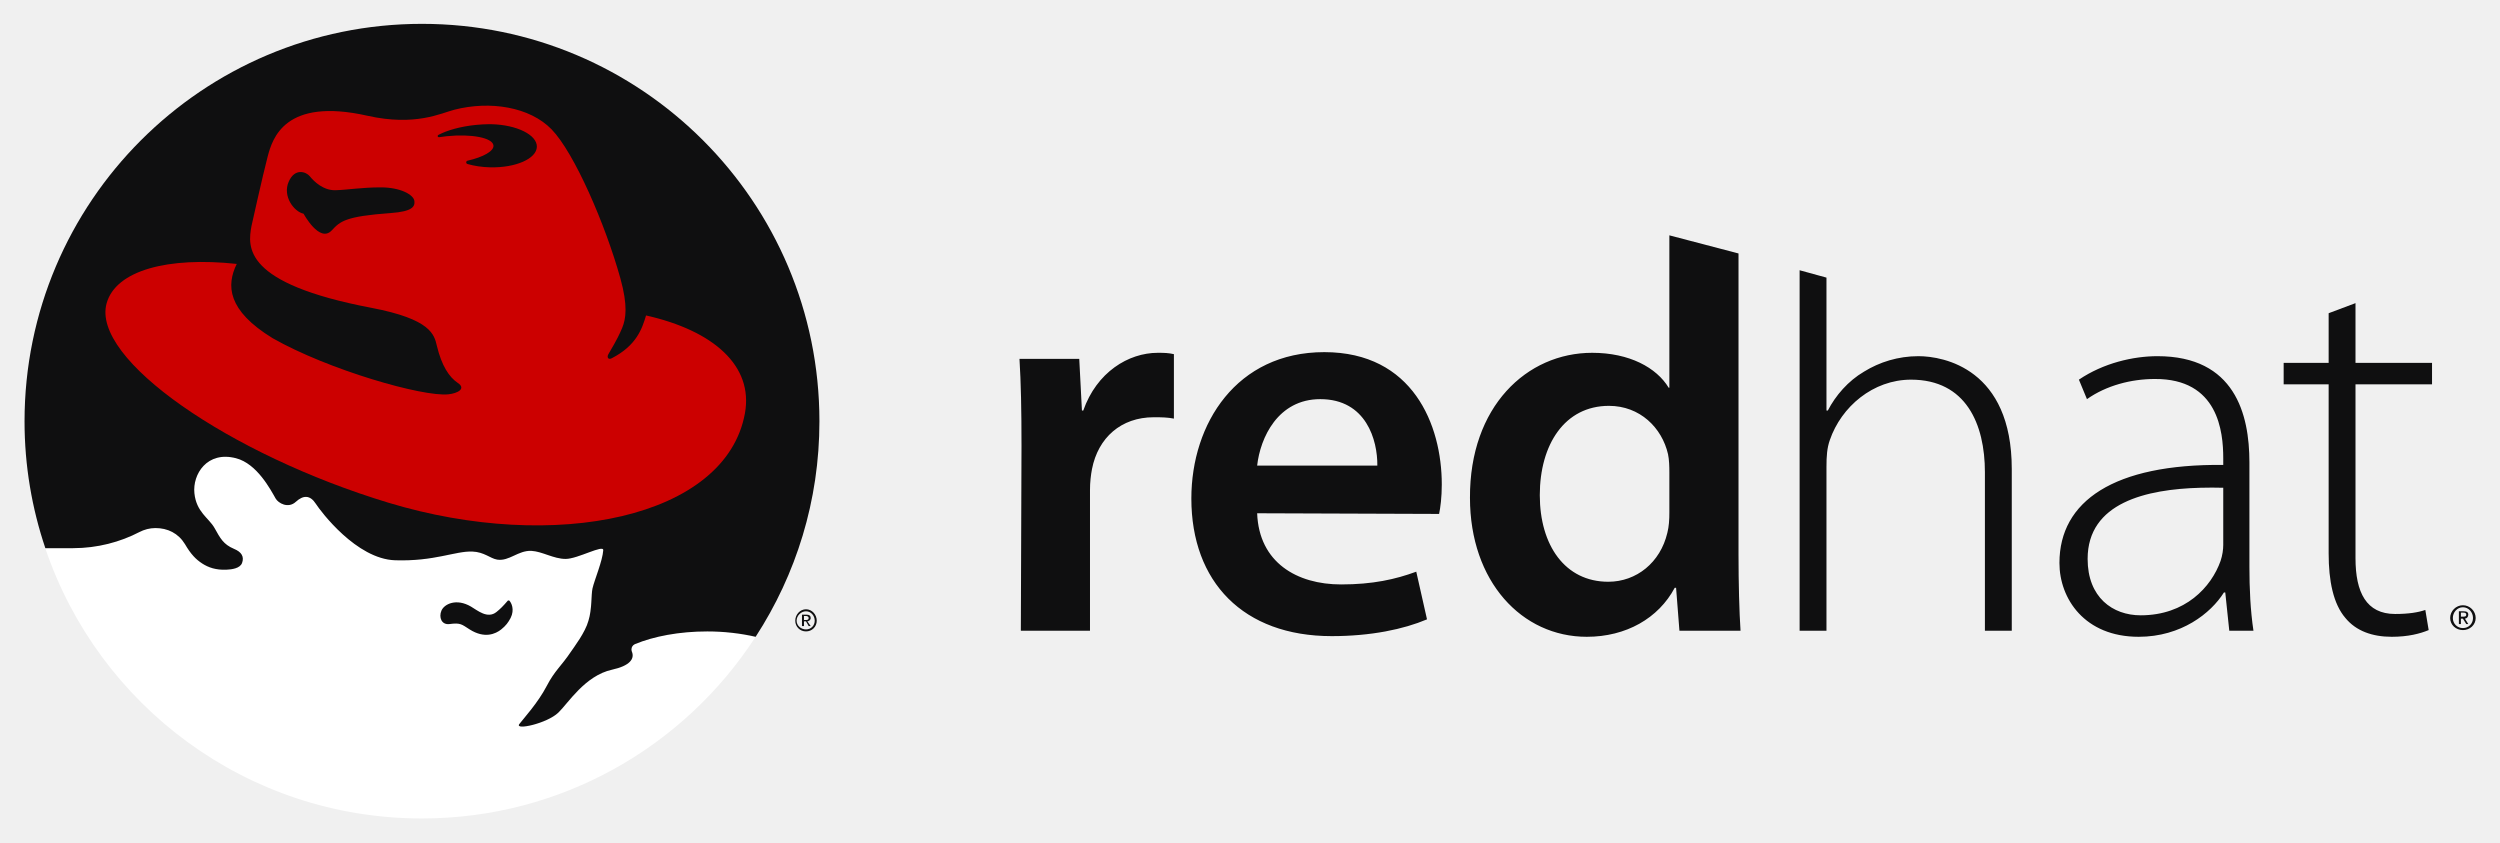
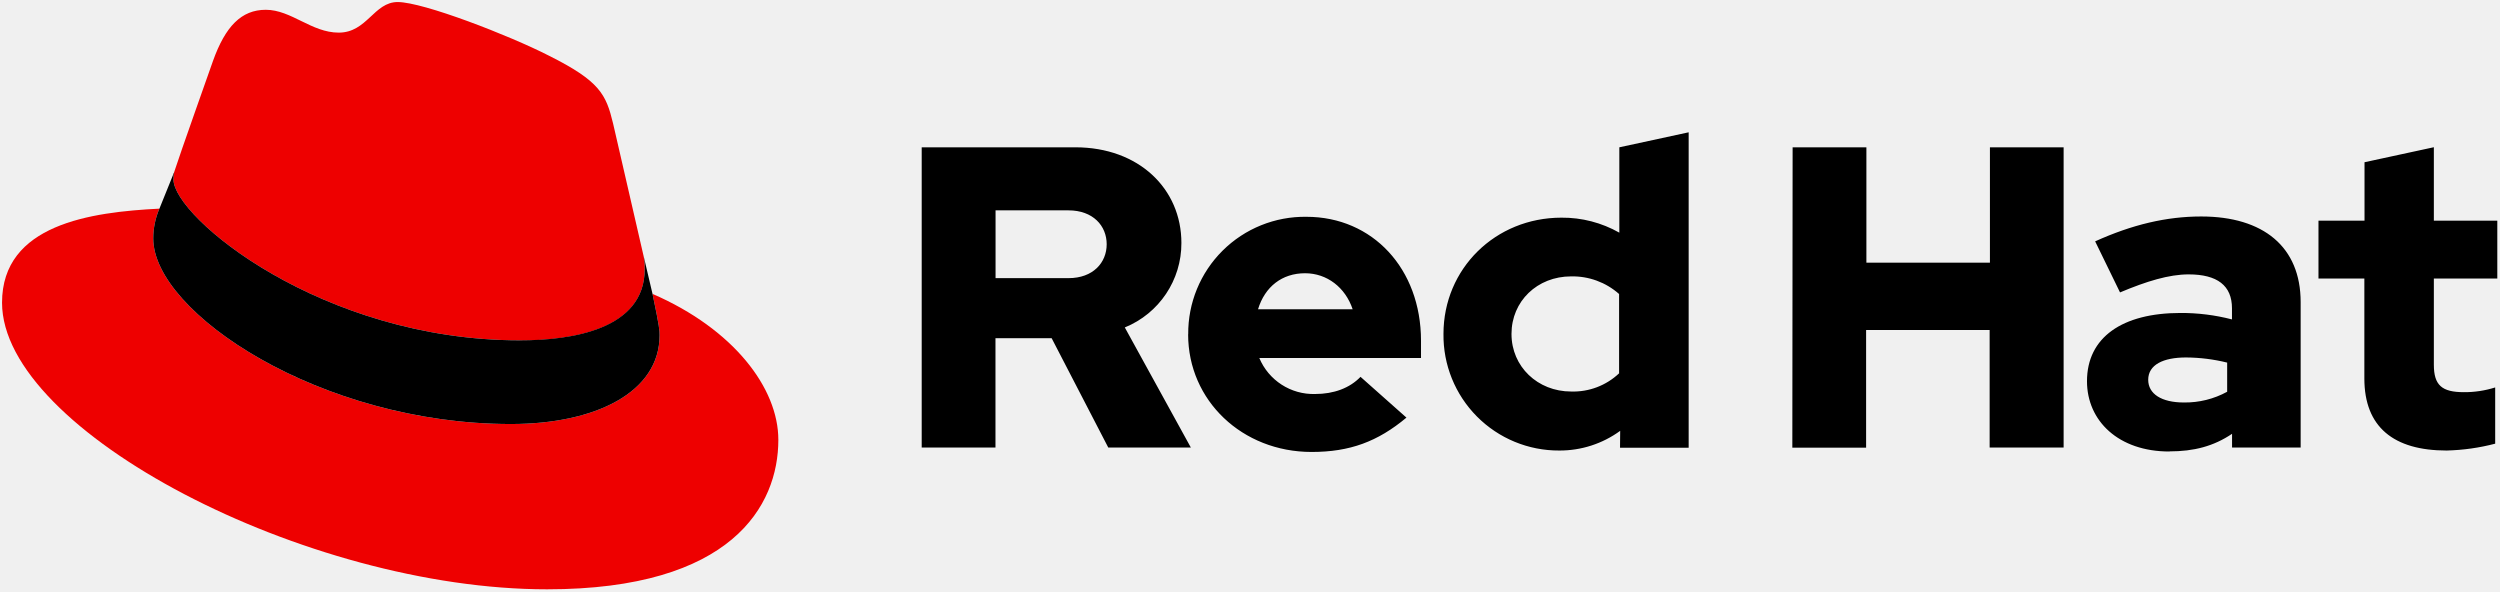
- <svg xmlns="http://www.w3.org/2000/svg" width="1024" height="345" version="1" viewBox="-1.11 -1.11 116.304 39.206">
-   <g>
-     <path d="M 222.915,55.312 C 218.245,56.386 213.288,57.062 208.277,57.062 C 199.708,57.062 191.909,55.578 186.156,53.18 C 185.521,52.869 185.07,52.205 185.07,51.451 C 185.07,51.176 185.14,50.896 185.244,50.661 C 185.924,48.692 184.806,46.556 179.241,45.33 C 170.986,43.517 165.776,35.001 162.792,32.176 C 159.292,28.847 149.404,26.804 150.89,28.787 C 152.055,30.334 156.506,35.168 159.213,40.392 C 161.634,45.06 163.791,46.393 166.76,50.844 C 167.631,52.148 171.008,56.741 171.992,60.375 C 173.095,63.918 172.721,68.365 173.145,70.197 C 173.753,72.839 176.246,78.57 176.436,81.808 C 176.543,83.638 168.792,79.194 165.116,79.194 C 161.438,79.194 157.856,81.396 154.571,81.554 C 150.505,81.746 147.892,78.419 144.215,78.998 C 142.112,79.336 140.343,81.187 136.671,81.324 C 131.444,81.513 125.059,78.419 113.062,78.806 C 101.26,79.189 90.36,93.718 88.872,96.029 C 87.13,98.738 85.002,98.738 82.679,96.609 C 80.356,94.481 77.495,96.153 76.681,97.582 C 75.133,100.287 70.995,108.204 64.586,109.864 C 55.722,112.161 51.233,104.957 51.815,99.222 C 52.407,93.402 56.169,91.772 57.911,88.679 C 59.652,85.581 60.543,83.586 63.82,82.218 C 66.144,81.248 67.01,79.816 66.316,77.908 C 65.71,76.248 63.293,75.869 61.705,75.793 C 58.327,75.629 55.96,76.547 54.234,77.646 C 52.227,78.929 50.593,80.703 48.841,83.725 C 46.814,87.054 43.62,88.51 39.9,88.51 C 38.127,88.51 36.468,88.039 34.993,87.281 C 29.164,84.243 22.222,82.449 14.751,82.449 L 6.324,82.443 C 22.482,34.514 67.802,0 121.182,0 C 163.821,0 201.317,22.021 222.915,55.312" transform="translate(-585.5292,-967.801) matrix(0.1526125,0,0,-0.1526125,585.5292,1004.788)" style="fill:#fff;fill-opacity:1;fill-rule:nonzero;stroke:none" />
-     <path d="M 18.5,0 C 8.286,0 0,8.286 0,18.5 C 0,20.567 0.343,22.55 0.969,24.406 L 2.25,24.406 C 3.39,24.406 4.454,24.119 5.344,23.656 C 5.569,23.54 5.823,23.469 6.094,23.469 C 6.661,23.469 7.159,23.71 7.469,24.219 C 7.736,24.679 7.975,24.93 8.281,25.125 C 8.545,25.293 8.891,25.431 9.406,25.406 C 9.649,25.395 10.033,25.347 10.125,25.094 C 10.231,24.803 10.105,24.584 9.75,24.438 C 9.25,24.228 9.109,23.941 8.844,23.469 C 8.578,22.997 7.996,22.732 7.906,21.844 C 7.817,20.969 8.491,19.868 9.844,20.219 C 10.822,20.472 11.451,21.68 11.688,22.094 C 11.812,22.311 12.271,22.574 12.625,22.25 C 12.979,21.925 13.297,21.93 13.562,22.344 C 13.79,22.696 15.449,24.911 17.25,24.969 C 19.081,25.028 20.046,24.533 20.844,24.562 C 21.404,24.584 21.679,24.887 22,24.938 C 22.561,25.026 22.973,24.502 23.594,24.531 C 24.095,24.556 24.626,24.906 25.188,24.906 C 25.749,24.906 26.954,24.22 26.938,24.5 C 26.909,24.993 26.53,25.878 26.438,26.281 C 26.373,26.561 26.418,27.24 26.25,27.781 C 26.1,28.335 25.57,29.019 25.438,29.219 C 24.984,29.898 24.682,30.1 24.312,30.812 C 23.899,31.61 23.209,32.357 23.031,32.594 C 22.804,32.896 24.31,32.57 24.844,32.062 C 25.299,31.63 26.084,30.339 27.344,30.062 C 28.193,29.876 28.385,29.551 28.281,29.25 C 28.265,29.215 28.25,29.167 28.25,29.125 C 28.25,29.01 28.309,28.923 28.406,28.875 C 29.284,28.51 30.474,28.281 31.781,28.281 C 32.546,28.281 33.319,28.367 34.031,28.531 C 35.909,25.637 37,22.206 37,18.5 C 37,8.286 28.714,-4.7017945e-14 18.5,0 z M 76.562,9.844 L 76.562,16.938 L 76.531,16.938 C 75.964,16.002 74.704,15.312 72.969,15.312 C 69.922,15.312 67.261,17.818 67.281,22.062 C 67.281,25.957 69.693,28.531 72.719,28.531 C 74.547,28.531 76.056,27.669 76.812,26.25 L 76.875,26.25 L 77.031,28.25 L 79.875,28.25 C 79.817,27.389 79.781,26.016 79.781,24.719 L 79.781,10.688 L 76.562,9.844 z M 82.625,11.469 L 82.625,28.25 L 83.875,28.25 L 83.875,20.625 C 83.875,20.118 83.901,19.746 84.031,19.375 C 84.564,17.821 86.043,16.562 87.812,16.562 C 90.37,16.563 91.25,18.626 91.25,20.875 L 91.25,28.25 L 92.5,28.25 L 92.5,20.719 C 92.5,16.066 89.34,15.469 88.156,15.469 C 87.206,15.469 86.34,15.746 85.625,16.188 C 84.882,16.622 84.297,17.304 83.938,18 L 83.875,18 L 83.875,11.812 L 82.625,11.469 z M 108.5,13 L 107.25,13.469 L 107.25,15.781 L 105.156,15.781 L 105.156,16.781 L 107.25,16.781 L 107.25,24.656 C 107.25,25.93 107.466,27 108.031,27.656 C 108.52,28.255 109.276,28.531 110.188,28.531 C 110.941,28.531 111.502,28.387 111.906,28.219 L 111.75,27.281 C 111.431,27.392 110.988,27.469 110.344,27.469 C 109.003,27.469 108.5,26.463 108.5,24.875 L 108.5,16.781 L 112.062,16.781 L 112.062,15.781 L 108.5,15.781 L 108.5,13 z M 60.5,15.281 C 56.424,15.281 54.312,18.597 54.312,22.094 C 54.312,25.977 56.73,28.5 60.844,28.5 C 62.683,28.5 64.196,28.178 65.281,27.719 L 64.781,25.5 C 63.813,25.857 62.755,26.094 61.281,26.094 C 59.23,26.094 57.46,25.077 57.375,22.781 L 65.844,22.812 C 65.906,22.518 65.969,22.033 65.969,21.438 C 65.969,18.664 64.619,15.281 60.5,15.281 z M 52.75,15.312 C 51.383,15.312 49.905,16.216 49.281,18 L 49.219,18 L 49.094,15.594 L 46.312,15.594 C 46.381,16.722 46.406,17.96 46.406,19.656 L 46.375,28.25 L 49.594,28.25 L 49.594,21.688 C 49.594,21.342 49.633,21.002 49.688,20.719 C 49.973,19.267 51.037,18.312 52.562,18.312 C 52.948,18.312 53.2,18.317 53.5,18.375 L 53.5,15.375 C 53.244,15.318 53.063,15.312 52.75,15.312 z M 99.281,15.469 C 98.151,15.469 96.766,15.789 95.625,16.562 L 96,17.469 C 96.904,16.831 98.064,16.531 99.156,16.531 C 102.111,16.512 102.344,18.983 102.344,20.219 L 102.344,20.531 C 97.262,20.478 94.719,22.212 94.719,25.094 C 94.719,26.759 95.893,28.531 98.406,28.531 C 100.391,28.531 101.77,27.432 102.375,26.469 L 102.438,26.469 L 102.625,28.25 L 103.75,28.25 C 103.607,27.294 103.562,26.269 103.562,25.281 L 103.562,20.406 C 103.562,18.174 102.886,15.469 99.281,15.469 z M 60.312,17.469 C 62.458,17.469 62.983,19.389 62.969,20.562 L 57.375,20.562 C 57.519,19.265 58.341,17.469 60.312,17.469 z M 73.75,17.781 C 75.191,17.781 76.217,18.798 76.5,20.031 C 76.555,20.291 76.562,20.619 76.562,20.875 L 76.562,22.75 C 76.563,23.087 76.542,23.402 76.469,23.688 C 76.146,25.074 75.029,25.969 73.719,25.969 C 71.701,25.969 70.531,24.266 70.531,21.938 C 70.531,19.587 71.686,17.781 73.75,17.781 z M 101.281,21.594 C 101.64,21.584 102.004,21.584 102.344,21.594 L 102.344,24.25 C 102.344,24.465 102.309,24.733 102.219,25 C 101.788,26.216 100.582,27.531 98.5,27.531 C 97.199,27.531 96.031,26.701 96.031,24.906 C 96.031,22.281 98.772,21.661 101.281,21.594 z M 22.5,26.844 C 22.26,27.121 22.142,27.236 21.969,27.375 C 21.552,27.711 21.087,27.304 20.781,27.125 C 20.102,26.727 19.539,27.003 19.406,27.312 C 19.273,27.623 19.411,27.986 19.781,27.938 C 20.299,27.87 20.344,27.95 20.719,28.188 C 21.416,28.63 21.927,28.396 22.188,28.188 C 22.404,28.015 22.513,27.866 22.625,27.656 C 22.825,27.26 22.658,26.937 22.562,26.844 C 22.552,26.835 22.546,26.844 22.531,26.844 C 22.514,26.844 22.511,26.832 22.5,26.844 z M 113.5,27.062 C 113.177,27.062 112.906,27.333 112.906,27.656 C 112.906,27.979 113.177,28.219 113.5,28.219 C 113.823,28.219 114.094,27.979 114.094,27.656 C 114.094,27.333 113.823,27.062 113.5,27.062 z M 113.5,27.156 C 113.766,27.156 113.969,27.39 113.969,27.656 C 113.969,27.922 113.766,28.125 113.5,28.125 C 113.234,28.125 113.031,27.922 113.031,27.656 C 113.031,27.39 113.234,27.156 113.5,27.156 z M 36.375,27.25 C 36.094,27.25 35.875,27.5 35.875,27.781 C 35.875,28.062 36.094,28.281 36.375,28.281 C 36.656,28.281 36.875,28.062 36.875,27.781 C 36.875,27.5 36.656,27.25 36.375,27.25 z M 36.375,27.344 C 36.606,27.344 36.781,27.55 36.781,27.781 C 36.781,28.012 36.606,28.188 36.375,28.188 C 36.144,28.188 35.938,28.012 35.938,27.781 C 35.938,27.55 36.144,27.344 36.375,27.344 z M 113.312,27.344 L 113.312,27.938 L 113.406,27.938 L 113.406,27.688 L 113.5,27.688 L 113.656,27.938 L 113.75,27.938 L 113.594,27.688 C 113.682,27.676 113.75,27.607 113.75,27.5 C 113.75,27.382 113.673,27.344 113.531,27.344 L 113.312,27.344 z M 113.406,27.406 L 113.531,27.406 C 113.594,27.406 113.656,27.427 113.656,27.5 C 113.656,27.592 113.577,27.594 113.5,27.594 L 113.406,27.594 L 113.406,27.406 z M 36.188,27.5 L 36.188,28.031 L 36.281,28.031 L 36.281,27.812 L 36.375,27.812 L 36.5,28.031 L 36.594,28.031 L 36.438,27.812 C 36.514,27.803 36.594,27.749 36.594,27.656 C 36.594,27.553 36.529,27.5 36.406,27.5 L 36.188,27.5 z M 36.281,27.562 L 36.375,27.562 C 36.43,27.563 36.5,27.592 36.5,27.656 C 36.5,27.736 36.442,27.75 36.375,27.75 L 36.281,27.75 L 36.281,27.562 z" transform="translate(-585.5292,-967.801) translate(585.5292,967.801)" style="fill:#0f0f10;fill-opacity:1;fill-rule:nonzero;stroke:none" />
-     <path d="M 189.563,153.42 C 188.366,149.395 186.664,144.246 179.087,140.357 C 177.985,139.793 177.562,140.719 178.072,141.589 C 180.935,146.46 181.443,147.678 182.275,149.599 C 183.439,152.407 184.049,156.404 181.733,164.738 C 177.176,181.138 167.668,203.059 160.759,210.172 C 154.09,217.033 142.005,218.966 131.083,216.163 C 127.062,215.133 119.193,211.04 104.597,214.327 C 79.34,220.014 75.597,207.367 74.148,201.859 C 72.697,196.348 69.219,180.688 69.219,180.688 C 68.058,174.311 66.539,163.22 105.758,155.751 C 124.027,152.271 124.957,147.549 125.766,144.152 C 127.215,138.064 129.535,134.581 132.144,132.842 C 134.755,131.1 132.144,129.659 129.247,129.363 C 121.467,128.555 92.708,136.802 75.694,146.469 C 61.775,154.977 61.541,162.638 64.726,169.135 C 43.7,171.408 27.922,167.163 25.06,157.211 C 20.148,140.125 62.618,110.946 110.977,96.305 C 161.725,80.938 213.92,91.665 219.722,123.564 C 222.356,138.056 210.151,148.778 189.563,153.42 z M 126.457,207.787 C 126.436,207.785 126.414,207.781 126.393,207.781 C 126.177,207.781 126.002,207.948 126.002,208.149 C 126.002,208.295 126.091,208.423 126.221,208.482 C 128.936,209.915 132.983,211.056 137.618,211.528 C 139.008,211.671 140.367,211.743 141.674,211.755 C 141.905,211.755 142.132,211.753 142.367,211.749 C 150.133,211.574 156.354,208.488 156.26,204.857 C 156.168,201.224 149.8,198.421 142.032,198.595 C 139.515,198.653 137.156,199.016 135.125,199.603 C 134.887,199.666 134.71,199.87 134.71,200.112 C 134.71,200.356 134.887,200.562 135.13,200.621 C 139.977,201.744 143.248,203.576 143.017,205.308 C 142.711,207.603 136.372,208.852 128.859,208.096 C 128.037,208.013 127.233,207.907 126.457,207.787 z M 111.752,184.656 C 97.754,183.644 96.299,182.132 93.678,179.34 C 89.981,175.402 85.11,184.449 85.11,184.449 C 82.189,185.063 78.645,189.774 80.558,194.176 C 82.44,198.528 85.919,197.222 87.009,195.867 C 88.335,194.218 91.164,191.518 94.837,191.616 C 98.511,191.713 102.75,192.485 108.661,192.485 C 114.652,192.485 118.68,190.249 118.907,188.328 C 119.101,186.687 118.422,185.139 111.752,184.656" transform="translate(-585.5292,-967.801) matrix(0.1526125,0,0,-0.1526125,585.5292,1004.788)" style="fill:#c00;fill-opacity:1;fill-rule:nonzero;stroke:none" />
-   </g>
+ <svg xmlns="http://www.w3.org/2000/svg" id="Layer_1" data-name="Layer 1" viewBox="0 0 613 145">
+   <defs>
+     <style>.cls-1{fill:#e00;}</style>
+   </defs>
+   <path class="cls-1" d="M127.47,83.49c12.51,0,30.61-2.58,30.61-17.46a14,14,0,0,0-.31-3.42l-7.45-32.36c-1.72-7.12-3.23-10.35-15.73-16.6C124.89,8.69,103.76.5,97.51.5,91.69.5,90,8,83.06,8c-6.68,0-11.64-5.6-17.89-5.6-6,0-9.91,4.09-12.93,12.5,0,0-8.41,23.72-9.49,27.16A6.43,6.43,0,0,0,42.53,44c0,9.22,36.3,39.45,84.94,39.45M160,72.07c1.73,8.19,1.73,9.05,1.73,10.13,0,14-15.74,21.77-36.43,21.77C78.54,104,37.58,76.6,37.58,58.49a18.45,18.45,0,0,1,1.51-7.33C22.27,52,.5,55,.5,74.22c0,31.48,74.59,70.28,133.65,70.28,45.28,0,56.7-20.48,56.7-36.65,0-12.72-11-27.16-30.83-35.78" />
+   <path d="M160,72.07c1.73,8.19,1.73,9.05,1.73,10.13,0,14-15.74,21.77-36.43,21.77C78.54,104,37.58,76.6,37.58,58.49a18.45,18.45,0,0,1,1.51-7.33l3.66-9.06A6.43,6.43,0,0,0,42.53,44c0,9.22,36.3,39.45,84.94,39.45,12.51,0,30.61-2.58,30.61-17.46a14,14,0,0,0-.31-3.42Z" />
+   <path d="M579.74,92.8c0,11.89,7.15,17.67,20.19,17.67a52.11,52.11,0,0,0,11.89-1.68V95a24.84,24.84,0,0,1-7.68,1.16c-5.37,0-7.36-1.68-7.36-6.73V68.3h15.56V54.1H596.78v-18l-17,3.68V54.1H568.49V68.3h11.25Zm-53,.32c0-3.68,3.69-5.47,9.26-5.47a43.12,43.12,0,0,1,10.1,1.26v7.15a21.51,21.51,0,0,1-10.63,2.63c-5.46,0-8.73-2.1-8.73-5.57m5.2,17.56c6,0,10.84-1.26,15.36-4.31v3.37h16.82V74.08c0-13.56-9.14-21-24.39-21-8.52,0-16.94,2-26,6.1l6.1,12.52c6.52-2.74,12-4.42,16.83-4.42,7,0,10.62,2.73,10.62,8.31v2.73a49.53,49.53,0,0,0-12.62-1.58c-14.31,0-22.93,6-22.93,16.73,0,9.78,7.78,17.24,20.19,17.24m-92.44-.94h18.09V80.92h30.29v28.82H506V36.12H487.93V64.41H457.64V36.12H439.55ZM370.62,81.87c0-8,6.31-14.1,14.62-14.1A17.22,17.22,0,0,1,397,72.09V91.54A16.36,16.36,0,0,1,385.24,96c-8.2,0-14.62-6.1-14.62-14.09m26.61,27.87h16.83V32.44l-17,3.68V57.05a28.3,28.3,0,0,0-14.2-3.68c-16.19,0-28.92,12.51-28.92,28.5a28.25,28.25,0,0,0,28.4,28.6,25.12,25.12,0,0,0,14.93-4.83ZM320,67c5.36,0,9.88,3.47,11.67,8.83H308.47C310.15,70.3,314.36,67,320,67M291.33,82c0,16.2,13.25,28.82,30.28,28.82,9.36,0,16.2-2.53,23.25-8.42l-11.26-10c-2.63,2.74-6.52,4.21-11.14,4.21a14.39,14.39,0,0,1-13.68-8.83h39.65V83.55c0-17.67-11.88-30.39-28.08-30.39a28.57,28.57,0,0,0-29,28.81M262,51.58c6,0,9.36,3.78,9.36,8.31S268,68.2,262,68.2H244.11V51.58Zm-36,58.16h18.09V82.92h13.77l13.89,26.82H292l-16.2-29.45a22.27,22.27,0,0,0,13.88-20.72c0-13.25-10.41-23.45-26-23.45H226Z" />
</svg>
